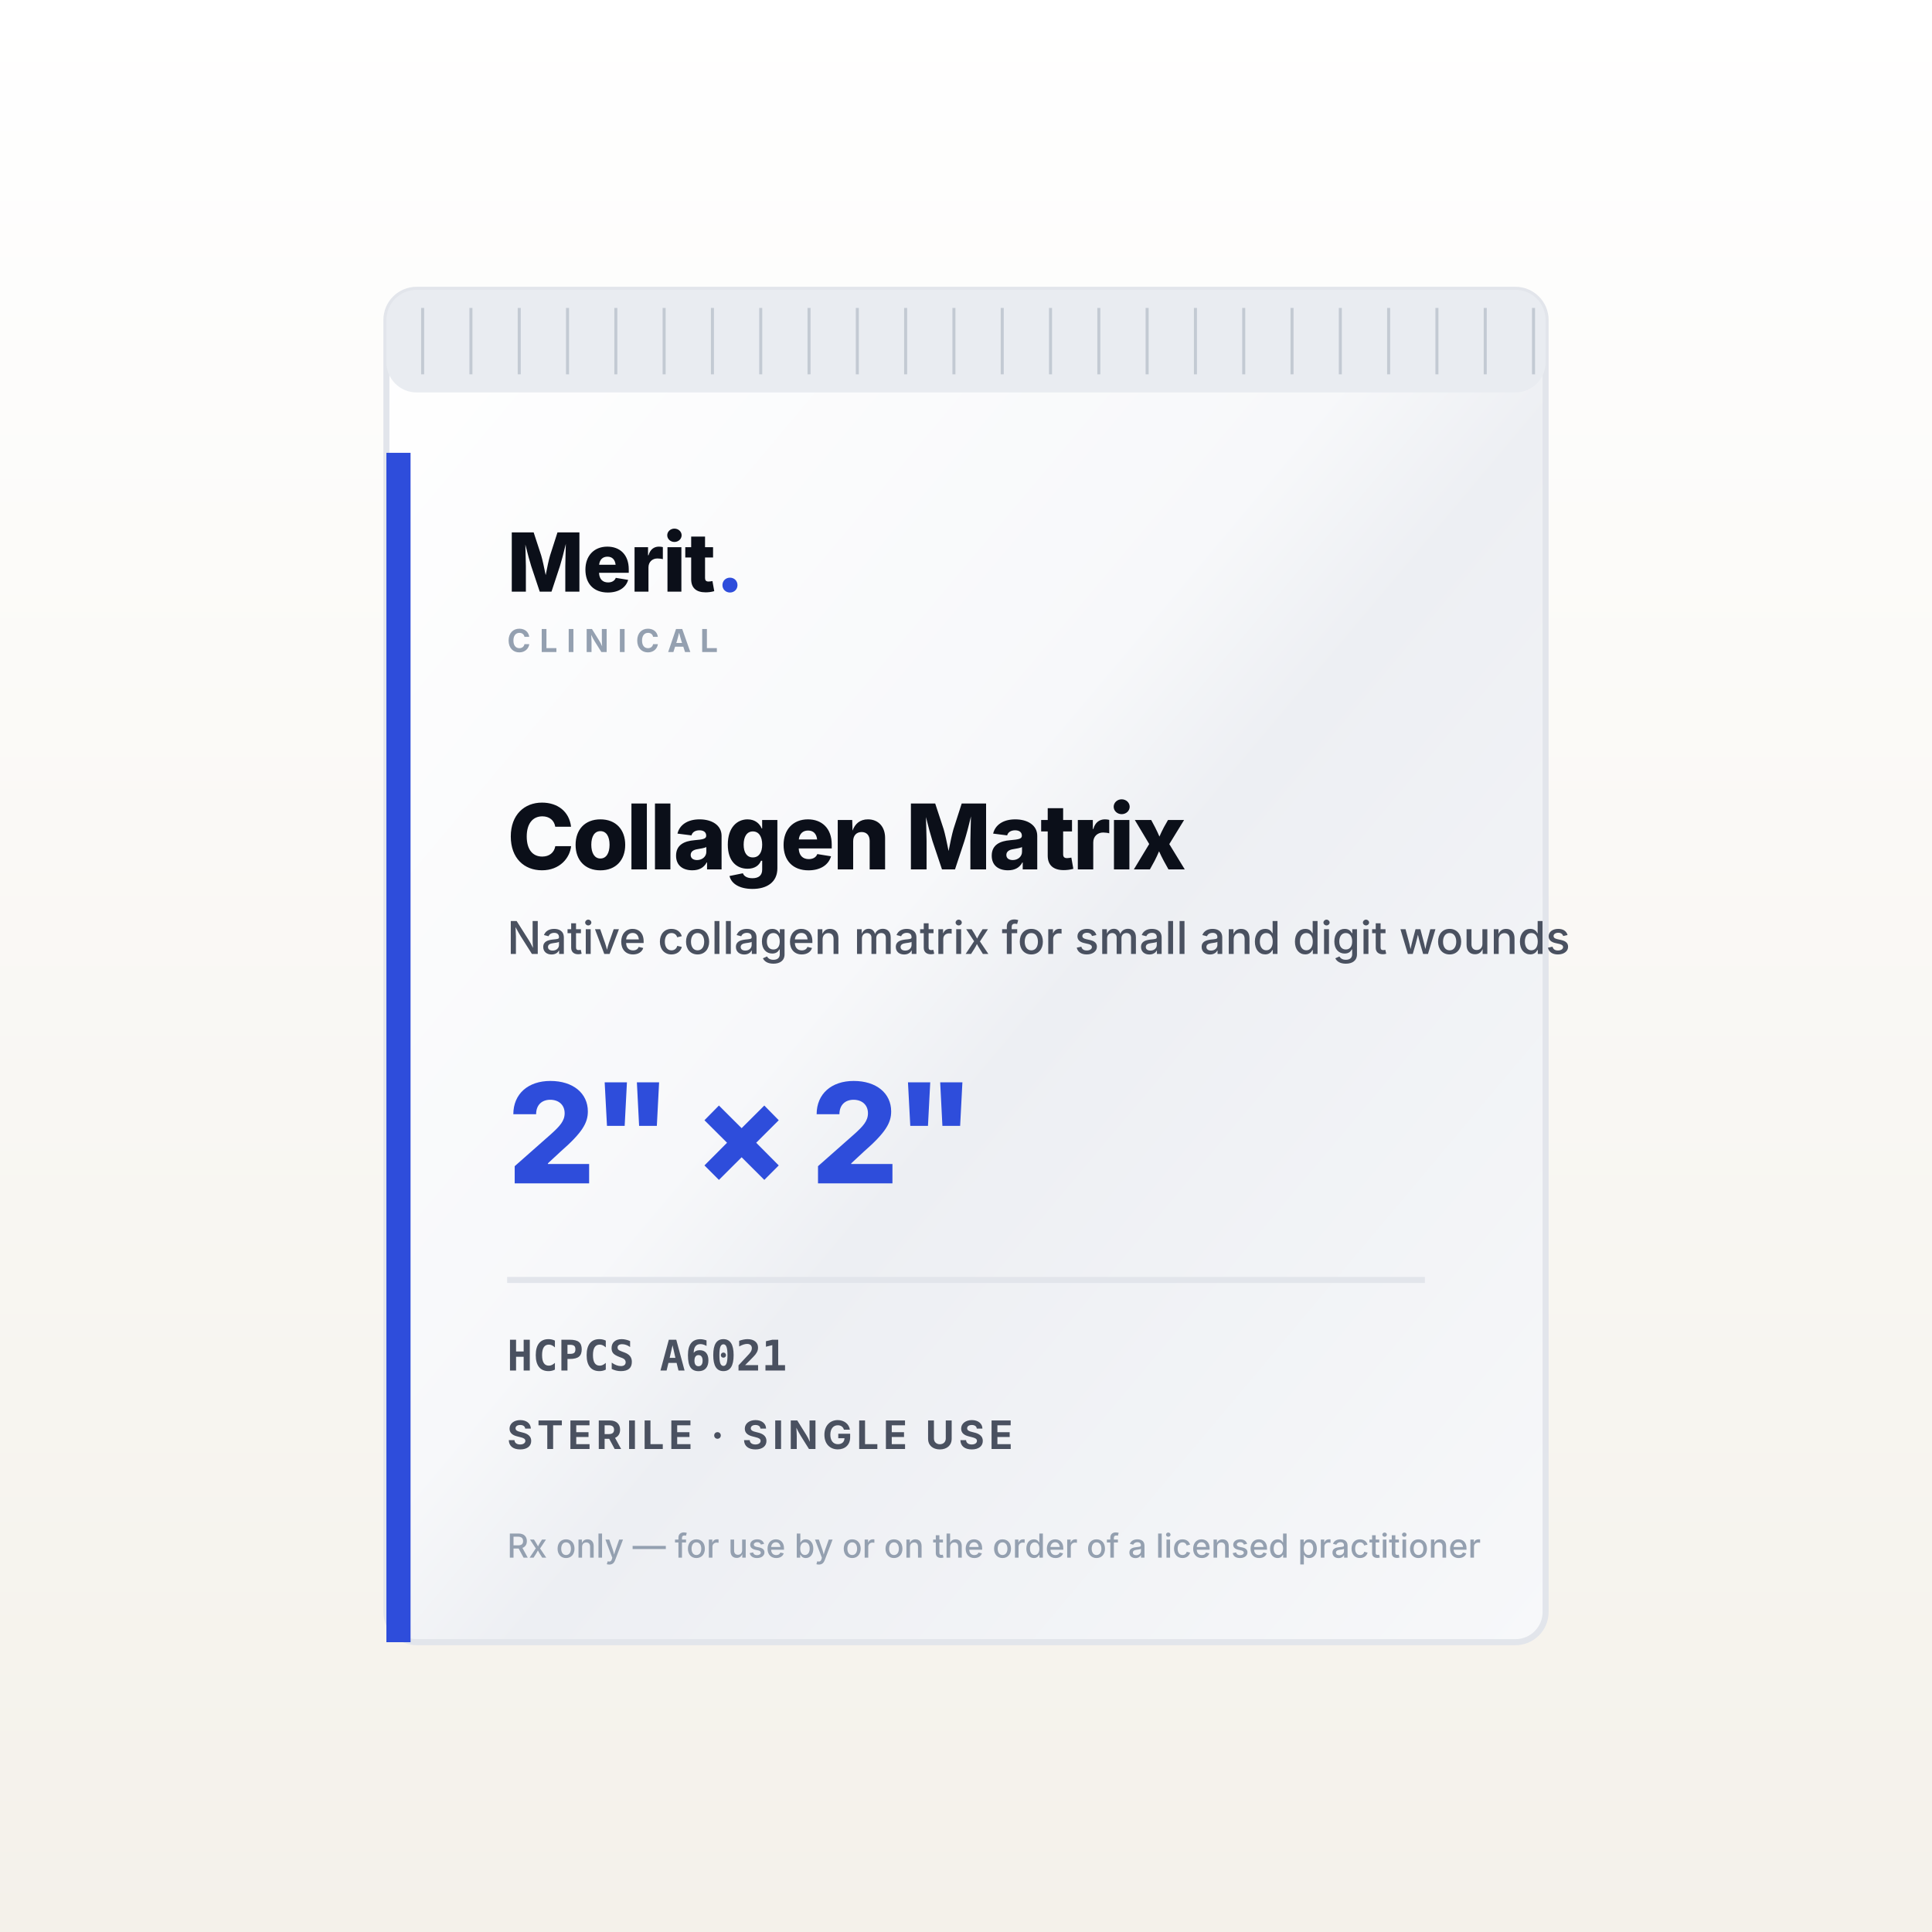
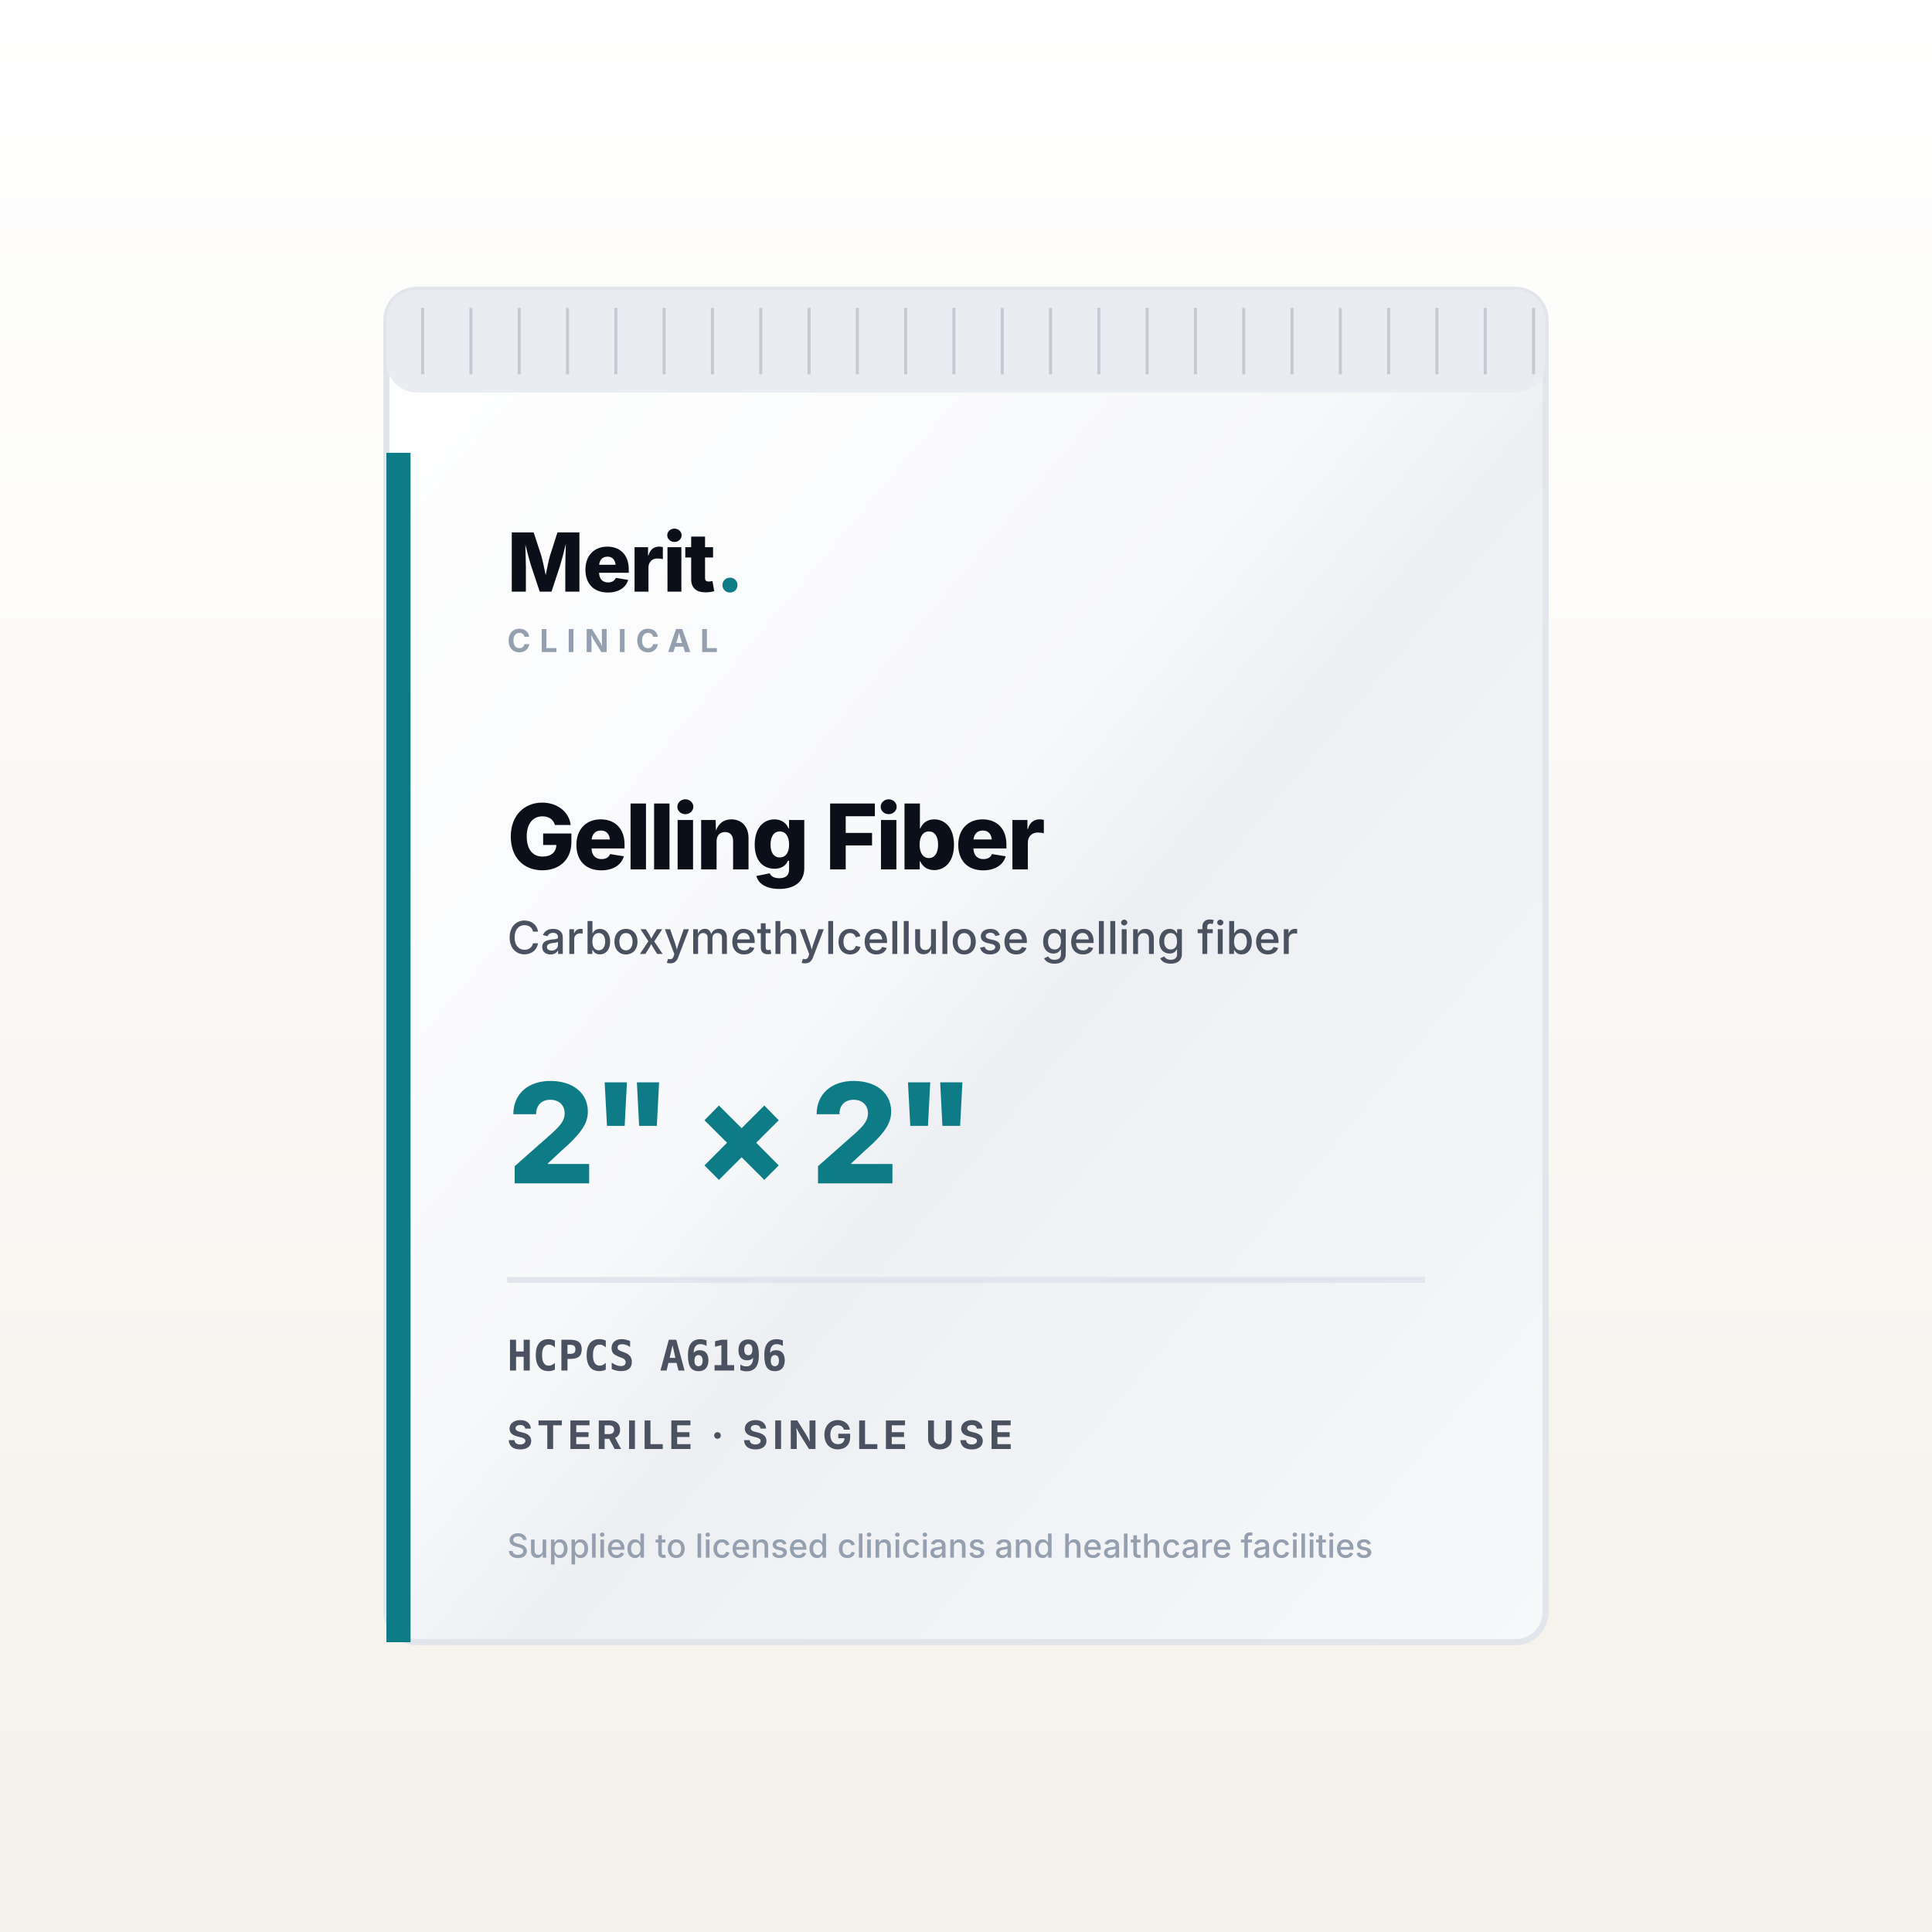
- <svg xmlns="http://www.w3.org/2000/svg" viewBox="0 0 640 640" width="640" height="640" role="img" aria-label="Collagen Matrix">
+ <svg xmlns="http://www.w3.org/2000/svg" viewBox="0 0 640 640" width="640" height="640" role="img" aria-label="Gelling Fiber">
  <defs>
    <linearGradient id="bg" x1="0" y1="0" x2="0" y2="1">
      <stop offset="0" stop-color="#FFFFFF" />
      <stop offset="1" stop-color="#F4F1EA" />
    </linearGradient>
    <linearGradient id="foil" x1="0" y1="0" x2="1" y2="1">
      <stop offset="0" stop-color="#FFFFFF" />
      <stop offset="0.45" stop-color="#F7F8FA" />
      <stop offset="0.55" stop-color="#EDEFF3" />
      <stop offset="1" stop-color="#F7F8FA" />
    </linearGradient>
  </defs>
  <rect width="640" height="640" fill="url(#bg)" />
  <g>
    <rect x="128" y="96" width="384" height="448" rx="10" fill="url(#foil)" stroke="#E2E5EB" stroke-width="2" />
    <rect x="128" y="96" width="384" height="34" rx="10" fill="#E9ECF1" />
    <g stroke="#94A0B0" stroke-width="1" opacity="0.45">
      <line x1="140" y1="102" x2="140" y2="124" />
      <line x1="156" y1="102" x2="156" y2="124" />
      <line x1="172" y1="102" x2="172" y2="124" />
      <line x1="188" y1="102" x2="188" y2="124" />
      <line x1="204" y1="102" x2="204" y2="124" />
      <line x1="220" y1="102" x2="220" y2="124" />
      <line x1="236" y1="102" x2="236" y2="124" />
      <line x1="252" y1="102" x2="252" y2="124" />
      <line x1="268" y1="102" x2="268" y2="124" />
      <line x1="284" y1="102" x2="284" y2="124" />
      <line x1="300" y1="102" x2="300" y2="124" />
      <line x1="316" y1="102" x2="316" y2="124" />
      <line x1="332" y1="102" x2="332" y2="124" />
      <line x1="348" y1="102" x2="348" y2="124" />
      <line x1="364" y1="102" x2="364" y2="124" />
      <line x1="380" y1="102" x2="380" y2="124" />
      <line x1="396" y1="102" x2="396" y2="124" />
      <line x1="412" y1="102" x2="412" y2="124" />
      <line x1="428" y1="102" x2="428" y2="124" />
      <line x1="444" y1="102" x2="444" y2="124" />
      <line x1="460" y1="102" x2="460" y2="124" />
      <line x1="476" y1="102" x2="476" y2="124" />
      <line x1="492" y1="102" x2="492" y2="124" />
      <line x1="508" y1="102" x2="508" y2="124" />
    </g>
-     <rect x="128" y="150" width="8" height="394" fill="#2E4DDB" />
+     <rect x="128" y="150" width="8" height="394" fill="#0E7C86" />
  </g>
-   <text x="168" y="196" font-family="Inter, system-ui, sans-serif" font-size="27" font-weight="800" fill="#0B0F19" letter-spacing="-0.5">Merit<tspan fill="#2E4DDB">.</tspan>
+   <text x="168" y="196" font-family="Inter, system-ui, sans-serif" font-size="27" font-weight="800" fill="#0B0F19" letter-spacing="-0.5">Merit<tspan fill="#0E7C86">.</tspan>
  </text>
  <text x="168" y="216" font-family="Inter, system-ui, sans-serif" font-size="10.5" font-weight="700" fill="#94A0B0" letter-spacing="3">CLINICAL</text>
-   <text x="168" y="288" font-family="Inter, system-ui, sans-serif" font-size="30" font-weight="800" fill="#0B0F19" letter-spacing="-0.7">Collagen Matrix</text>
-   <text x="168" y="316" font-family="Inter, system-ui, sans-serif" font-size="15" font-weight="500" fill="#4A5160">Native collagen matrix for small and digit wounds</text>
-   <text x="168" y="392" font-family="Inter, system-ui, sans-serif" font-size="46" font-weight="800" fill="#2E4DDB" letter-spacing="-1.5">2" × 2"</text>
+   <text x="168" y="288" font-family="Inter, system-ui, sans-serif" font-size="30" font-weight="800" fill="#0B0F19" letter-spacing="-0.7">Gelling Fiber</text>
+   <text x="168" y="316" font-family="Inter, system-ui, sans-serif" font-size="15" font-weight="500" fill="#4A5160">Carboxymethylcellulose gelling fiber</text>
+   <text x="168" y="392" font-family="Inter, system-ui, sans-serif" font-size="46" font-weight="800" fill="#0E7C86" letter-spacing="-1.5">2" × 2"</text>
  <line x1="168" y1="424" x2="472" y2="424" stroke="#E2E5EB" stroke-width="2" />
-   <text x="168" y="454" font-family="ui-monospace, monospace" font-size="14" font-weight="600" fill="#4A5160">HCPCS A6021</text>
+   <text x="168" y="454" font-family="ui-monospace, monospace" font-size="14" font-weight="600" fill="#4A5160">HCPCS A6196</text>
  <text x="168" y="480" font-family="Inter, system-ui, sans-serif" font-size="13" font-weight="700" fill="#4A5160" letter-spacing="1.5">STERILE · SINGLE USE</text>
-   <text x="168" y="516" font-family="Inter, system-ui, sans-serif" font-size="11" font-weight="500" fill="#94A0B0">Rx only — for use by or on the order of a licensed practitioner</text>
+   <text x="168" y="516" font-family="Inter, system-ui, sans-serif" font-size="11" font-weight="500" fill="#94A0B0">Supplied to licensed clinicians and healthcare facilities</text>
</svg>
